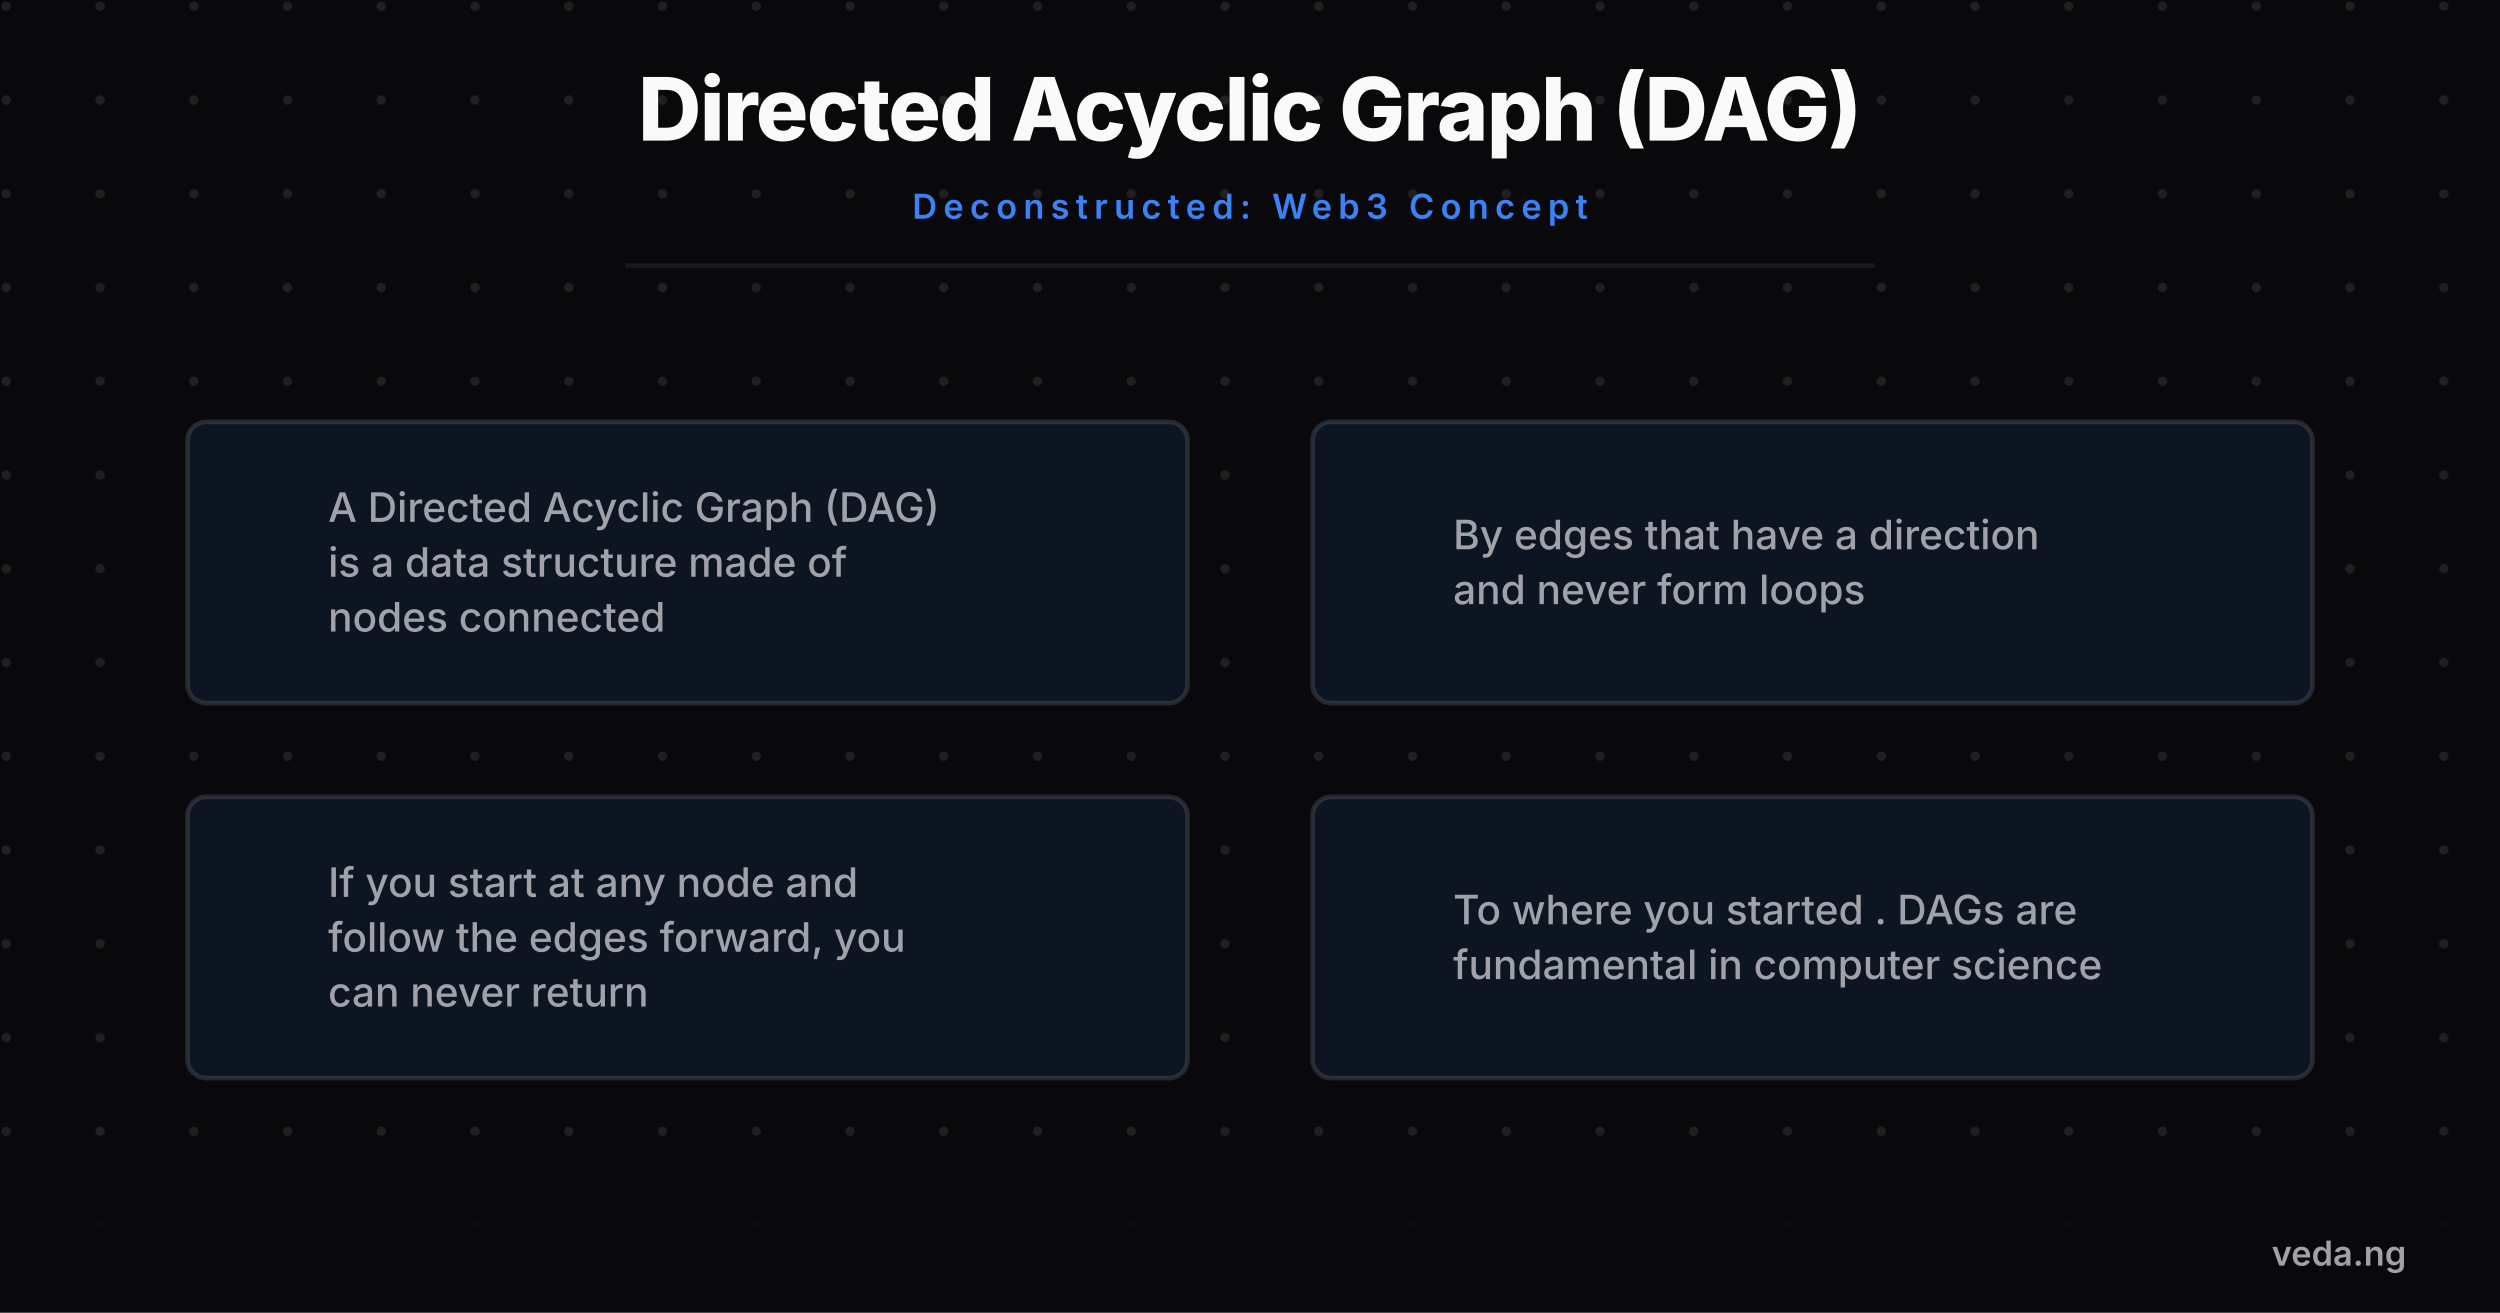
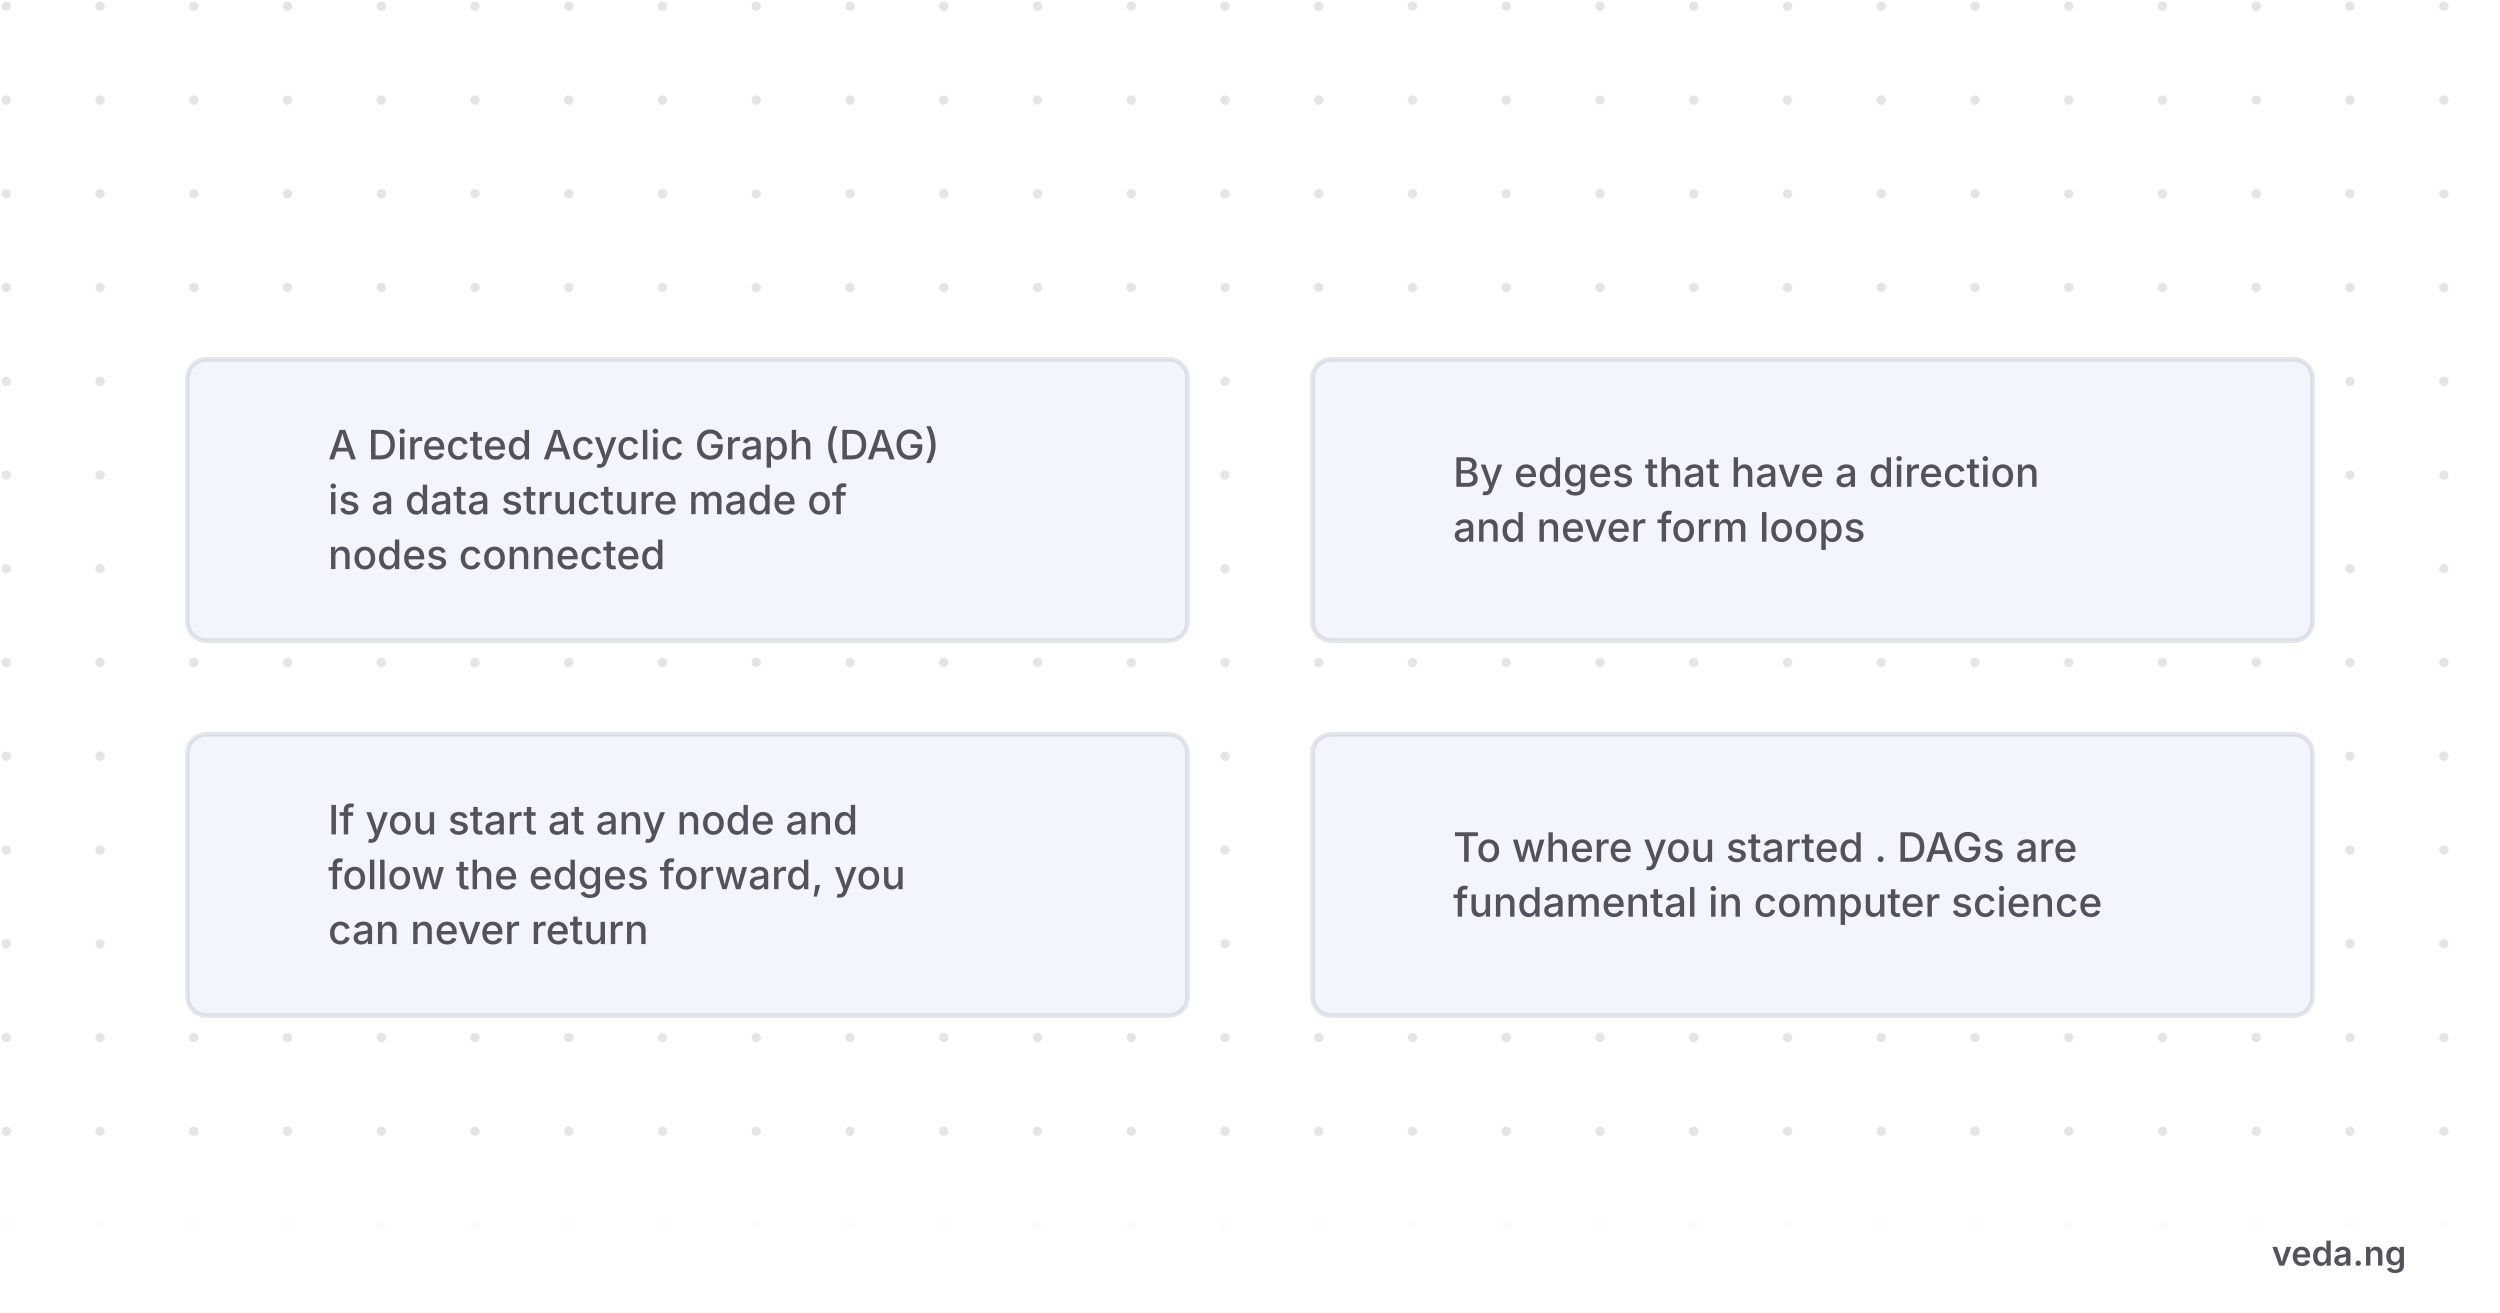
- <svg xmlns="http://www.w3.org/2000/svg" viewBox="0 0 800 420" width="800" height="420" style="background-color:#09090b">
+ <svg xmlns="http://www.w3.org/2000/svg" viewBox="0 0 800 420" width="800" height="420" style="background-color:#ffffff">
  <defs>
    <pattern id="grid" width="30" height="30" patternUnits="userSpaceOnUse">
-       <circle cx="2" cy="2" r="1.5" fill="#a1a1aa" opacity="0.15" />
+       <circle cx="2" cy="2" r="1.5" fill="#52525b" opacity="0.15" />
    </pattern>
    <marker id="arrow" markerWidth="10" markerHeight="10" refX="8" refY="5" orient="auto">
-       <path d="M 0 0 L 10 5 L 0 10 z" fill="#3b82f6" />
+       <path d="M 0 0 L 10 5 L 0 10 z" fill="#2563eb" />
    </marker>
  </defs>
-   <rect width="800" height="420" fill="#09090b" />
+   <rect width="800" height="420" fill="#ffffff" />
  <rect width="800" height="420" fill="url(#grid)" />
-   <text x="400" y="45" font-family="'Inter',sans-serif" font-weight="800" font-size="28" fill="#fafafa" text-anchor="middle" letter-spacing="-0.5">Directed Acyclic Graph (DAG)</text>
-   <text x="400" y="70" font-family="'Inter',sans-serif" font-weight="600" font-size="11" fill="#3b82f6" text-anchor="middle" letter-spacing="2" text-transform="uppercase">Deconstructed: Web3 Concept</text>
-   <line x1="200" y1="85" x2="600" y2="85" stroke="#27272a" stroke-width="1.5" opacity="0.5" />
-   <g transform="translate(0, 100)">
-     <circle cx="80" cy="80" r="15" fill="#3b82f6" />
-     <text x="80" y="85" font-family="'Inter',sans-serif" font-weight="800" font-size="14" fill="#09090b" text-anchor="middle">1</text>
-     <rect x="60" y="35" width="320" height="90" rx="6" fill="#09090b" stroke="#27272a" stroke-width="1.5" />
-     <rect x="60" y="35" width="320" height="90" rx="6" fill="rgba(59,130,246,0.1)" />
-     <text x="105" y="67" font-family="'Inter',sans-serif" font-weight="500" font-size="13" fill="#a1a1aa" text-anchor="start">A Directed Acyclic Graph (DAG)</text>
-     <text x="105" y="84.55" font-family="'Inter',sans-serif" font-weight="500" font-size="13" fill="#a1a1aa" text-anchor="start">is a data structure made of</text>
-     <text x="105" y="102.1" font-family="'Inter',sans-serif" font-weight="500" font-size="13" fill="#a1a1aa" text-anchor="start">nodes connected</text>
-     <circle cx="440" cy="80" r="15" fill="#3b82f6" />
-     <text x="440" y="85" font-family="'Inter',sans-serif" font-weight="800" font-size="14" fill="#09090b" text-anchor="middle">2</text>
-     <rect x="420" y="35" width="320" height="90" rx="6" fill="#09090b" stroke="#27272a" stroke-width="1.5" />
-     <rect x="420" y="35" width="320" height="90" rx="6" fill="rgba(59,130,246,0.1)" />
-     <text x="465" y="75.775" font-family="'Inter',sans-serif" font-weight="500" font-size="13" fill="#a1a1aa" text-anchor="start">By edges that have a direction</text>
-     <text x="465" y="93.325" font-family="'Inter',sans-serif" font-weight="500" font-size="13" fill="#a1a1aa" text-anchor="start">and never form loops</text>
-     <circle cx="80" cy="200" r="15" fill="#3b82f6" />
-     <text x="80" y="205" font-family="'Inter',sans-serif" font-weight="800" font-size="14" fill="#09090b" text-anchor="middle">3</text>
-     <rect x="60" y="155" width="320" height="90" rx="6" fill="#09090b" stroke="#27272a" stroke-width="1.5" />
-     <rect x="60" y="155" width="320" height="90" rx="6" fill="rgba(59,130,246,0.1)" />
-     <text x="105" y="187" font-family="'Inter',sans-serif" font-weight="500" font-size="13" fill="#a1a1aa" text-anchor="start">If you start at any node and</text>
-     <text x="105" y="204.55" font-family="'Inter',sans-serif" font-weight="500" font-size="13" fill="#a1a1aa" text-anchor="start">follow the edges forward, you</text>
-     <text x="105" y="222.1" font-family="'Inter',sans-serif" font-weight="500" font-size="13" fill="#a1a1aa" text-anchor="start">can never return</text>
-     <circle cx="440" cy="200" r="15" fill="#3b82f6" />
-     <text x="440" y="205" font-family="'Inter',sans-serif" font-weight="800" font-size="14" fill="#09090b" text-anchor="middle">4</text>
-     <rect x="420" y="155" width="320" height="90" rx="6" fill="#09090b" stroke="#27272a" stroke-width="1.5" />
-     <rect x="420" y="155" width="320" height="90" rx="6" fill="rgba(59,130,246,0.1)" />
-     <text x="465" y="195.775" font-family="'Inter',sans-serif" font-weight="500" font-size="13" fill="#a1a1aa" text-anchor="start">To  where you started . DAGs are</text>
-     <text x="465" y="213.325" font-family="'Inter',sans-serif" font-weight="500" font-size="13" fill="#a1a1aa" text-anchor="start">fundamental in computer science</text>
+   <g transform="translate(0, 80)">
+     <circle cx="80" cy="80" r="15" fill="#2563eb" />
+     <text x="80" y="85" font-family="'Inter',sans-serif" font-weight="800" font-size="14" fill="#ffffff" text-anchor="middle">1</text>
+     <rect x="60" y="35" width="320" height="90" rx="6" fill="#ffffff" stroke="#e5e7eb" stroke-width="1.5" />
+     <rect x="60" y="35" width="320" height="90" rx="6" fill="rgba(37,99,235,0.06)" />
+     <text x="105" y="67" font-family="'Inter',sans-serif" font-weight="500" font-size="13" fill="#52525b" text-anchor="start">A Directed Acyclic Graph (DAG)</text>
+     <text x="105" y="84.55" font-family="'Inter',sans-serif" font-weight="500" font-size="13" fill="#52525b" text-anchor="start">is a data structure made of</text>
+     <text x="105" y="102.1" font-family="'Inter',sans-serif" font-weight="500" font-size="13" fill="#52525b" text-anchor="start">nodes connected</text>
+     <circle cx="440" cy="80" r="15" fill="#2563eb" />
+     <text x="440" y="85" font-family="'Inter',sans-serif" font-weight="800" font-size="14" fill="#ffffff" text-anchor="middle">2</text>
+     <rect x="420" y="35" width="320" height="90" rx="6" fill="#ffffff" stroke="#e5e7eb" stroke-width="1.5" />
+     <rect x="420" y="35" width="320" height="90" rx="6" fill="rgba(37,99,235,0.06)" />
+     <text x="465" y="75.775" font-family="'Inter',sans-serif" font-weight="500" font-size="13" fill="#52525b" text-anchor="start">By edges that have a direction</text>
+     <text x="465" y="93.325" font-family="'Inter',sans-serif" font-weight="500" font-size="13" fill="#52525b" text-anchor="start">and never form loops</text>
+     <circle cx="80" cy="200" r="15" fill="#2563eb" />
+     <text x="80" y="205" font-family="'Inter',sans-serif" font-weight="800" font-size="14" fill="#ffffff" text-anchor="middle">3</text>
+     <rect x="60" y="155" width="320" height="90" rx="6" fill="#ffffff" stroke="#e5e7eb" stroke-width="1.5" />
+     <rect x="60" y="155" width="320" height="90" rx="6" fill="rgba(37,99,235,0.06)" />
+     <text x="105" y="187" font-family="'Inter',sans-serif" font-weight="500" font-size="13" fill="#52525b" text-anchor="start">If you start at any node and</text>
+     <text x="105" y="204.55" font-family="'Inter',sans-serif" font-weight="500" font-size="13" fill="#52525b" text-anchor="start">follow the edges forward, you</text>
+     <text x="105" y="222.1" font-family="'Inter',sans-serif" font-weight="500" font-size="13" fill="#52525b" text-anchor="start">can never return</text>
+     <circle cx="440" cy="200" r="15" fill="#2563eb" />
+     <text x="440" y="205" font-family="'Inter',sans-serif" font-weight="800" font-size="14" fill="#ffffff" text-anchor="middle">4</text>
+     <rect x="420" y="155" width="320" height="90" rx="6" fill="#ffffff" stroke="#e5e7eb" stroke-width="1.5" />
+     <rect x="420" y="155" width="320" height="90" rx="6" fill="rgba(37,99,235,0.06)" />
+     <text x="465" y="195.775" font-family="'Inter',sans-serif" font-weight="500" font-size="13" fill="#52525b" text-anchor="start">To  where you started . DAGs are</text>
+     <text x="465" y="213.325" font-family="'Inter',sans-serif" font-weight="500" font-size="13" fill="#52525b" text-anchor="start">fundamental in computer science</text>
  </g>
-   <rect x="0" y="380" width="800" height="40" fill="#09090b" opacity="0.9" />
-   <text x="770" y="405" font-family="'Inter',sans-serif" font-weight="600" font-size="11" fill="#a1a1aa" text-anchor="end">veda.ng</text>
+   <rect x="0" y="380" width="800" height="40" fill="#ffffff" opacity="0.9" />
+   <text x="770" y="405" font-family="'Inter',sans-serif" font-weight="600" font-size="11" fill="#52525b" text-anchor="end">veda.ng</text>
</svg>
